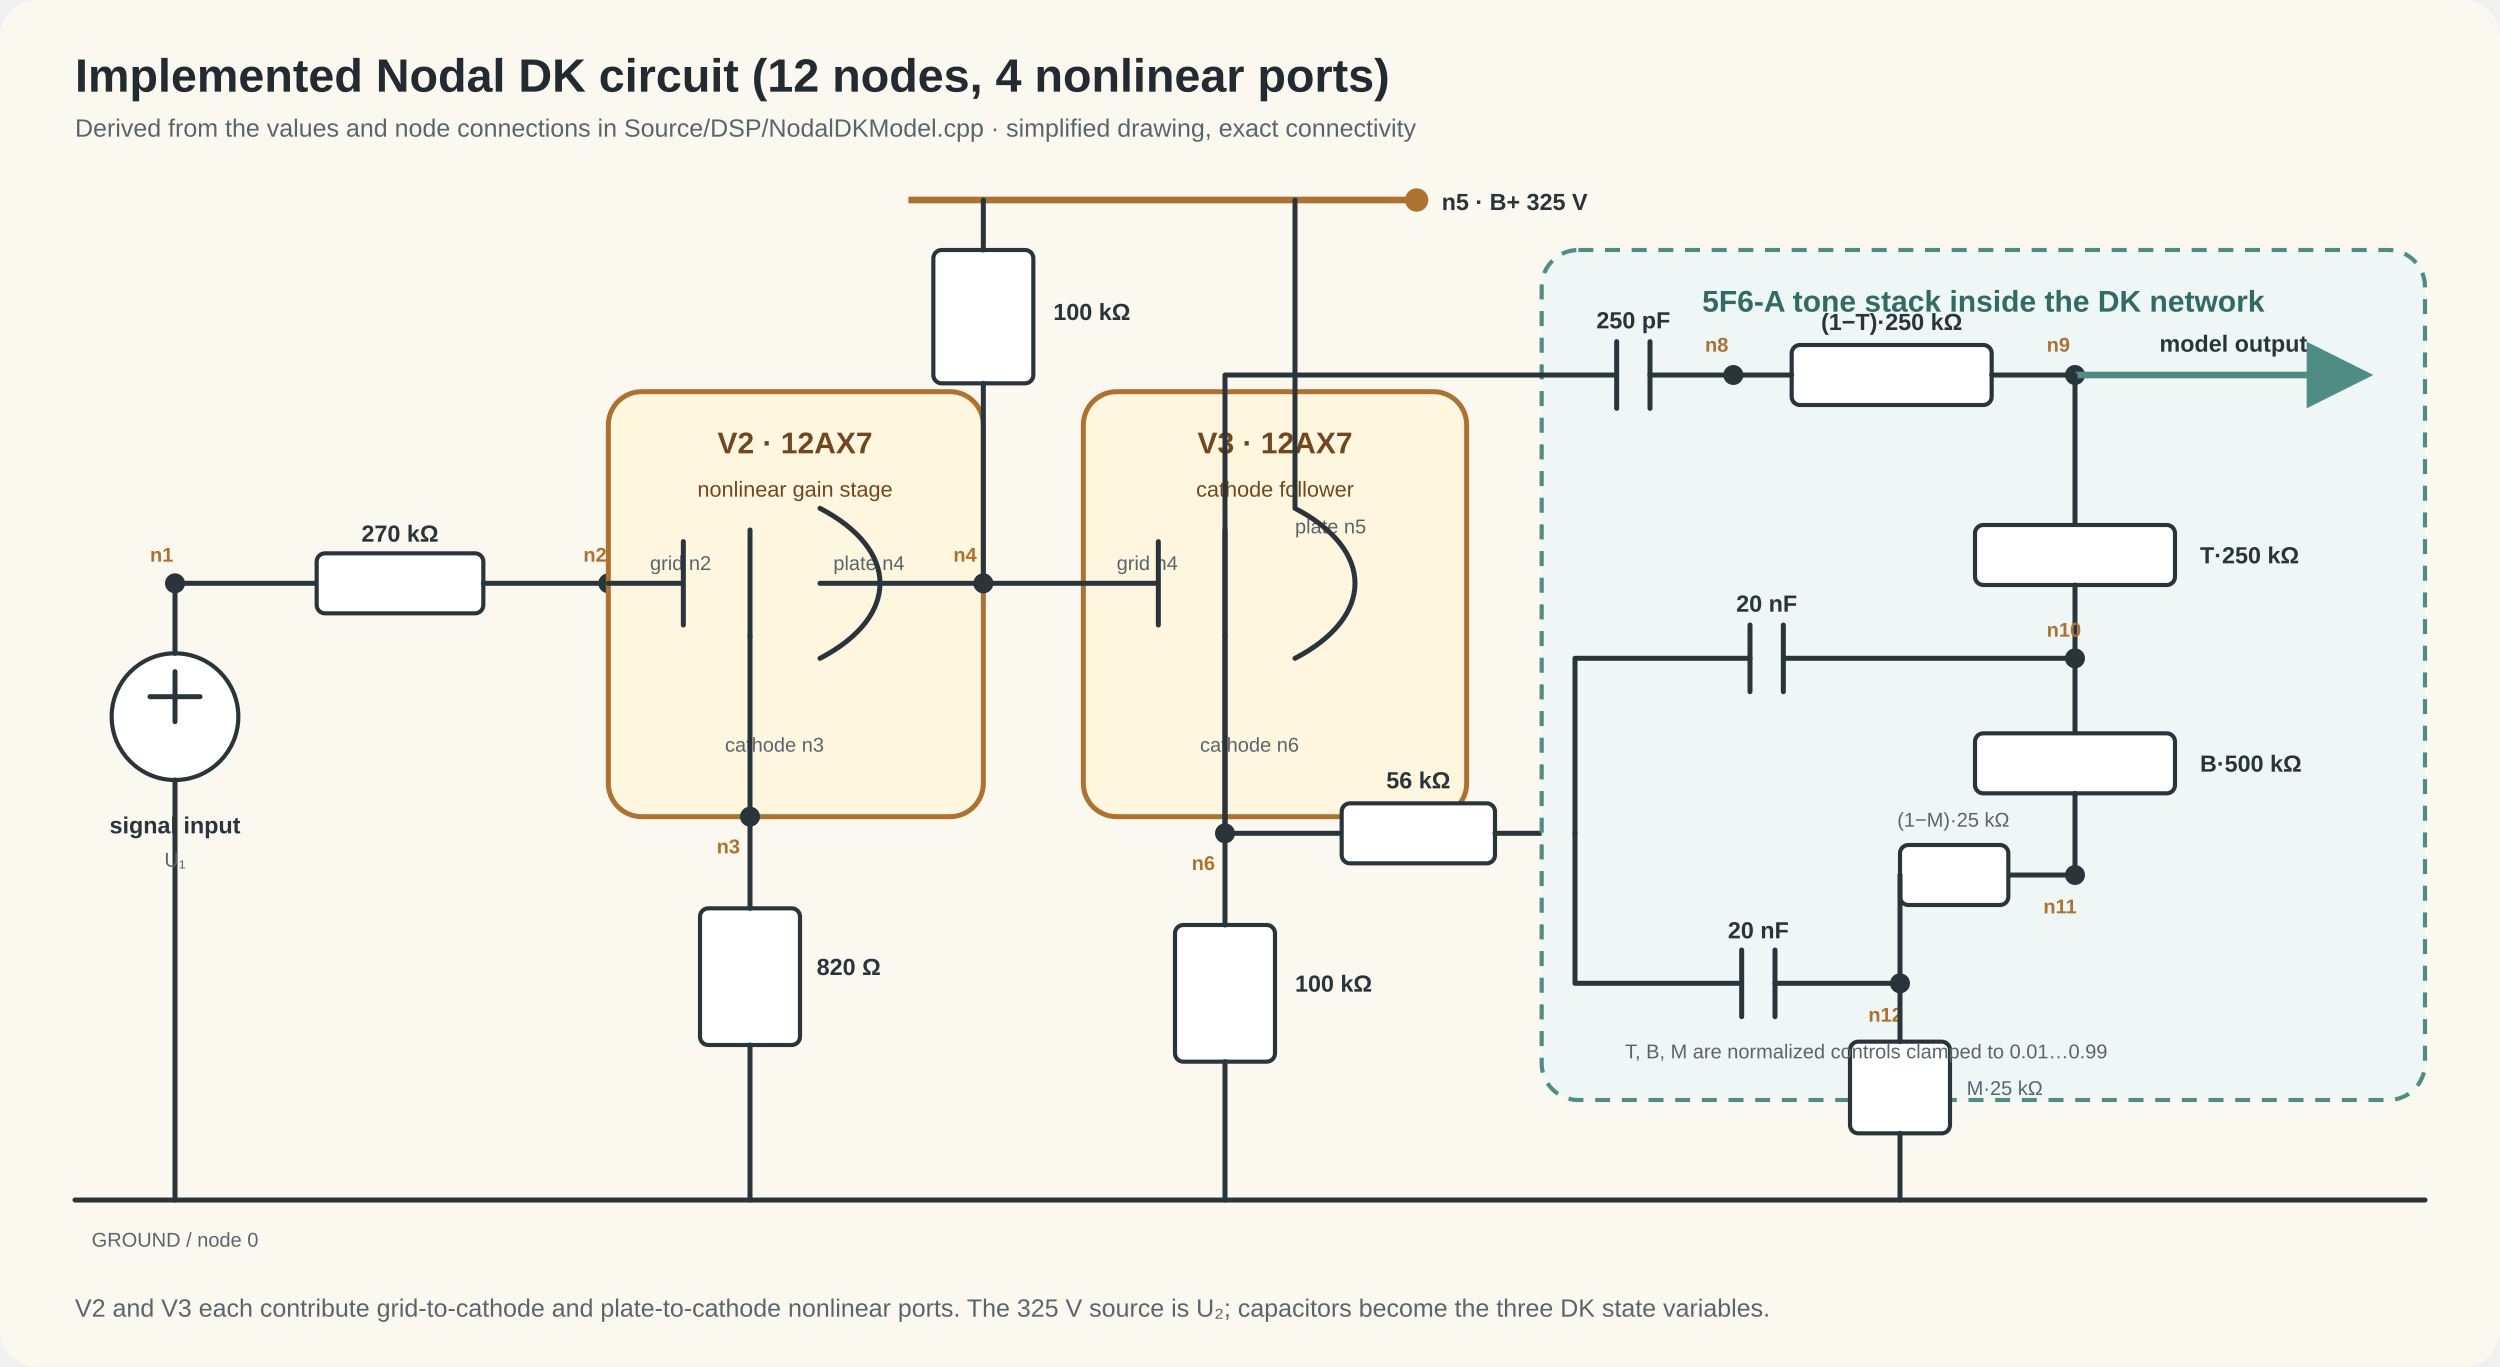
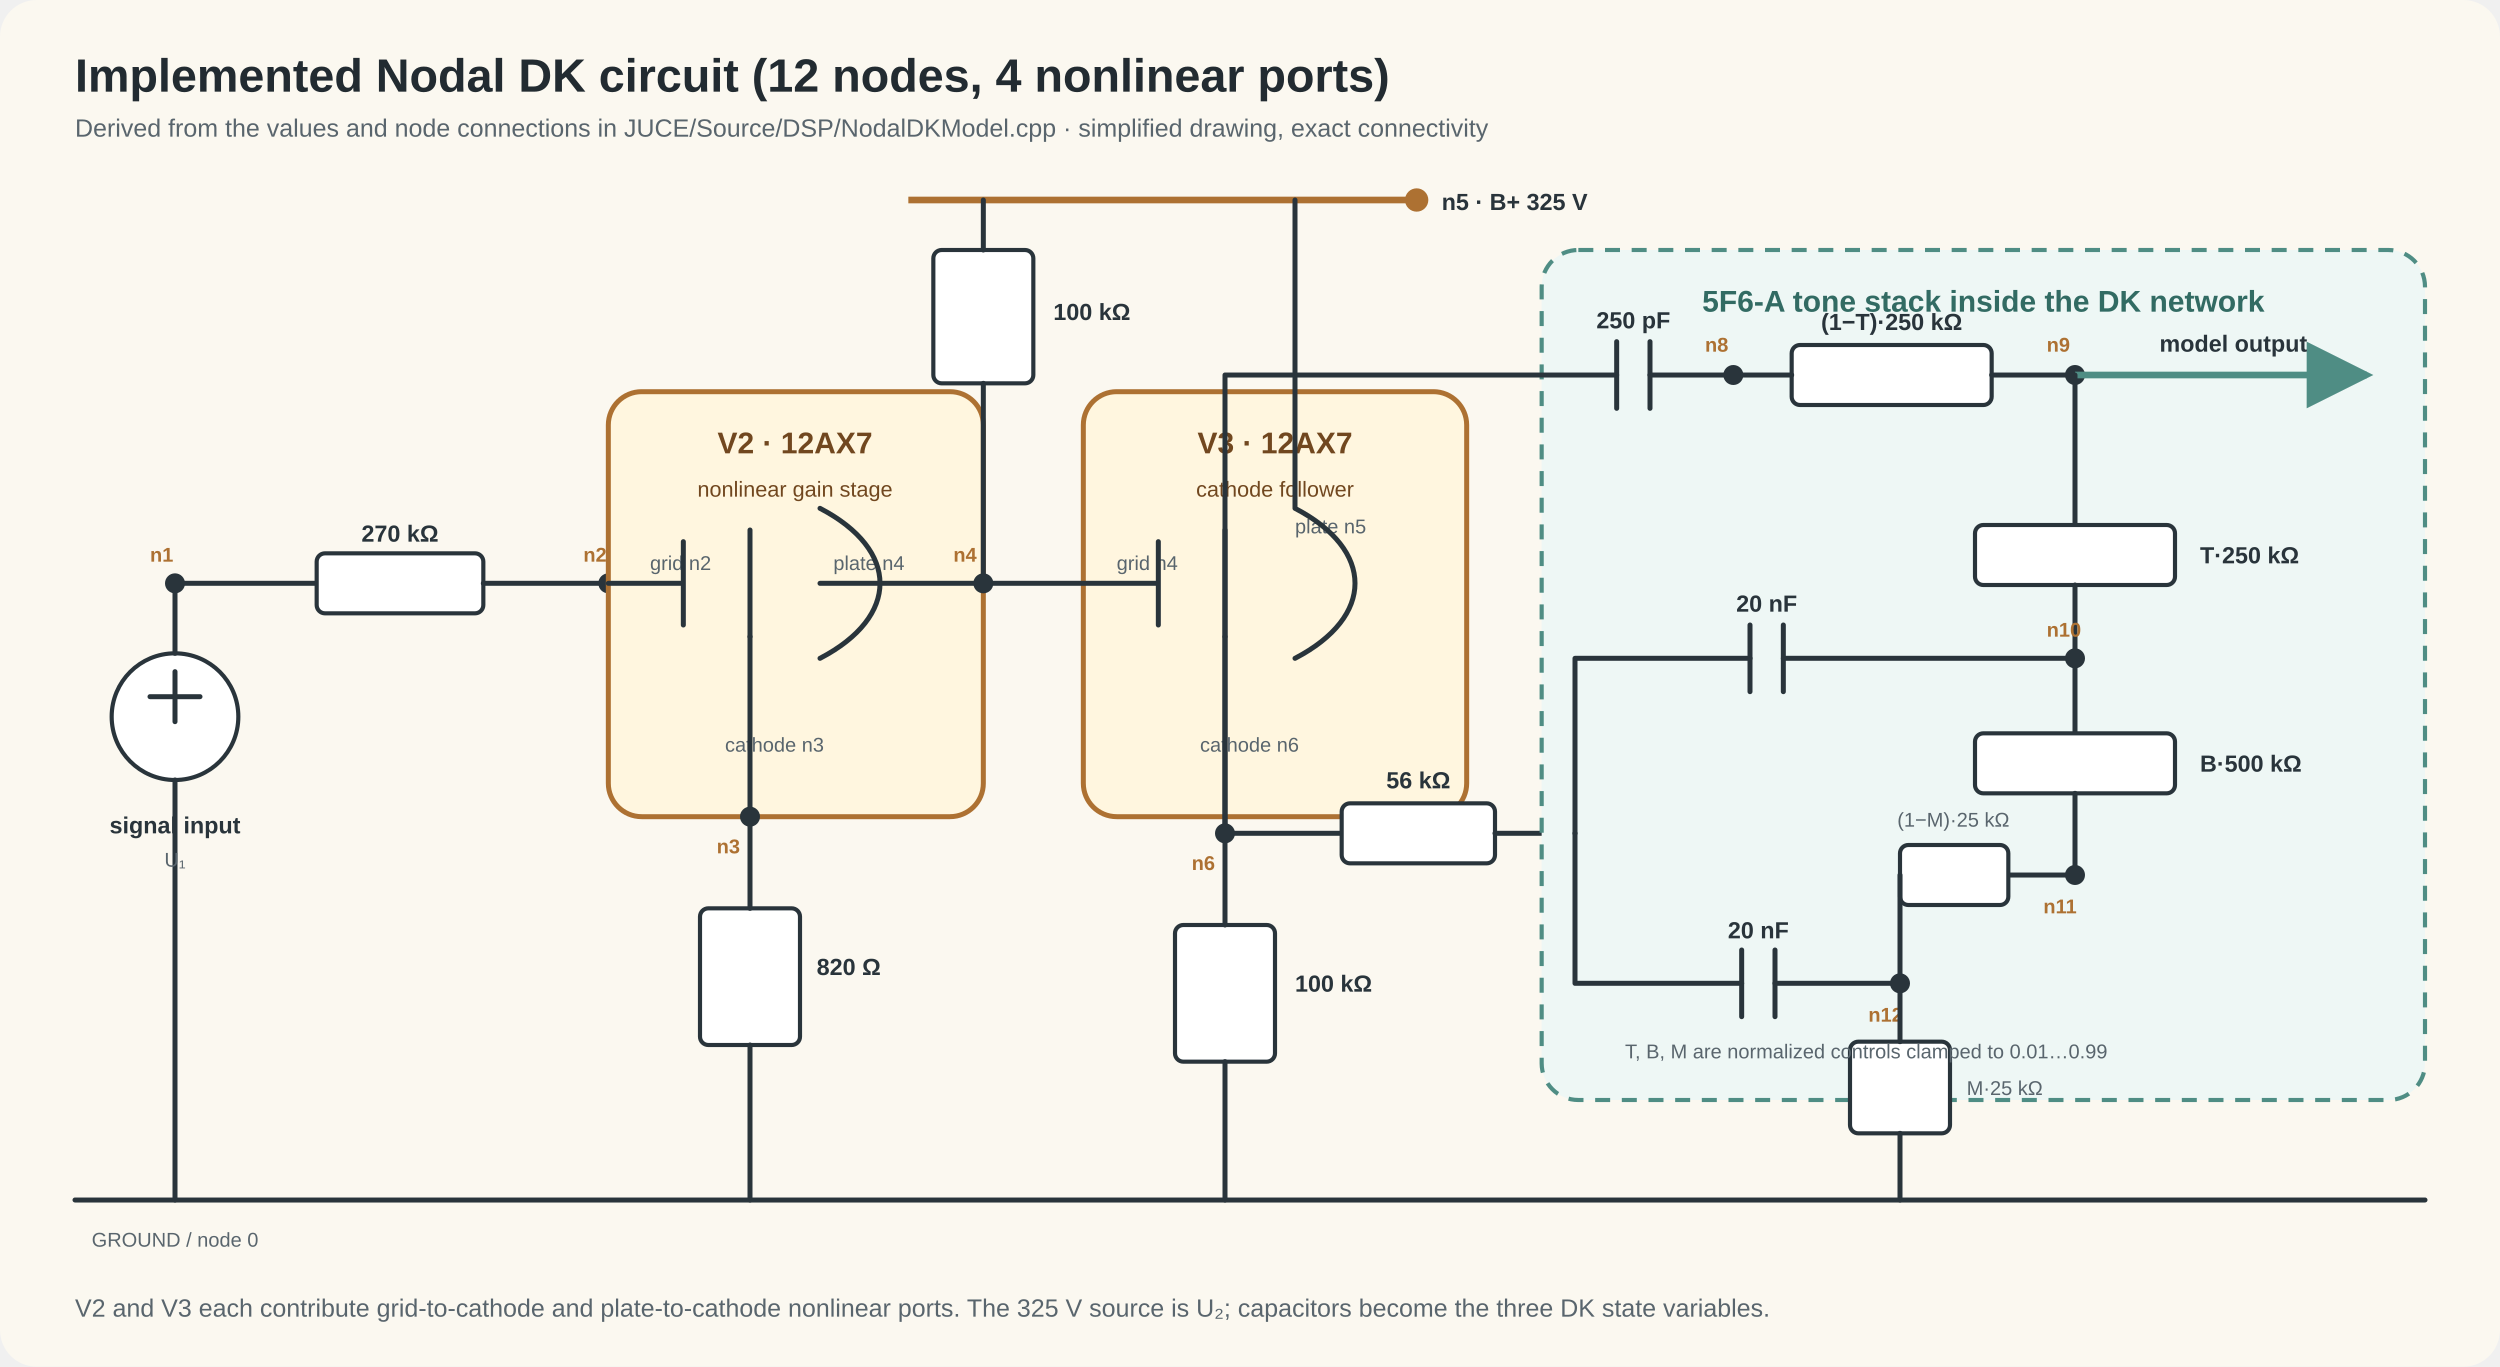
<svg xmlns="http://www.w3.org/2000/svg" width="1500" height="820" viewBox="0 0 1500 820" role="img" aria-labelledby="title desc">
  <defs>
    <style>
      .bg{fill:#fbf8f0}.wire{stroke:#29343b;stroke-width:3;fill:none;stroke-linecap:round;stroke-linejoin:round}
      .rail{stroke:#ad7132;stroke-width:4}.comp{fill:#fff;stroke:#29343b;stroke-width:2.5}.tube{fill:#fff6df;stroke:#ad7132;stroke-width:3}
      .tone{fill:#eef7f5;stroke:#4f8d84;stroke-width:2.5;stroke-dasharray:9 7}.node{fill:#29343b}.supply{fill:#ad7132}
      .title{font:700 28px 'Segoe UI',Arial,sans-serif;fill:#222b31}.sub{font:400 15px 'Segoe UI',Arial,sans-serif;fill:#59656d}
      .label{font:600 14px 'Segoe UI',Arial,sans-serif;fill:#29343b}.small{font:400 12px 'Segoe UI',Arial,sans-serif;fill:#59656d}
      .nodeText{font:700 12px 'Segoe UI',Arial,sans-serif;fill:#ad7132}.tubeTitle{font:700 18px 'Segoe UI',Arial,sans-serif;fill:#71471f}
      .tubeText{font:400 13px 'Segoe UI',Arial,sans-serif;fill:#71471f}.toneTitle{font:700 18px 'Segoe UI',Arial,sans-serif;fill:#326b63}
    </style>
    <marker id="outArrow" markerWidth="10" markerHeight="10" refX="9" refY="5" orient="auto">
      <path d="M0 0L10 5L0 10Z" fill="#4f8d84" />
    </marker>
  </defs>
  <rect width="1500" height="820" rx="22" class="bg" />
  <text x="45" y="55" class="title">Implemented Nodal DK circuit (12 nodes, 4 nonlinear ports)</text>
-   <text x="45" y="82" class="sub">Derived from the values and node connections in Source/DSP/NodalDKModel.cpp · simplified drawing, exact connectivity</text>
+   <text x="45" y="82" class="sub">Derived from the values and node connections in JUCE/Source/DSP/NodalDKModel.cpp · simplified drawing, exact connectivity</text>
  <path d="M45 720H1455" class="wire" />
  <g class="small">
    <text x="55" y="748">GROUND / node 0</text>
  </g>
  <circle cx="105" cy="430" r="38" class="comp" />
  <path d="M105 392V350M105 468V720M90 418H120M105 403V433" class="wire" />
  <text x="105" y="500" text-anchor="middle" class="label">signal input</text>
  <text x="105" y="520" text-anchor="middle" class="small">U₁</text>
  <path d="M105 350H190" class="wire" />
  <rect x="190" y="332" width="100" height="36" rx="5" class="comp" />
  <text x="240" y="325" text-anchor="middle" class="label">270 kΩ</text>
  <path d="M290 350H365" class="wire" />
  <circle cx="105" cy="350" r="6" class="node" />
  <text x="90" y="337" class="nodeText">n1</text>
  <circle cx="365" cy="350" r="6" class="node" />
  <text x="350" y="337" class="nodeText">n2</text>
  <rect x="365" y="235" width="225" height="255" rx="20" class="tube" />
  <text x="477" y="272" text-anchor="middle" class="tubeTitle">V2 · 12AX7</text>
  <text x="477" y="298" text-anchor="middle" class="tubeText">nonlinear gain stage</text>
  <text x="390" y="342" class="small">grid n2</text>
  <text x="500" y="342" class="small">plate n4</text>
  <text x="435" y="451" class="small">cathode n3</text>
  <path d="M365 350H410M410 325V375M450 318V382M492 305C540 330 540 370 492 395M492 350H590" class="wire" />
  <path d="M450 382V490" class="wire" />
  <circle cx="450" cy="490" r="6" class="node" />
  <text x="430" y="512" class="nodeText">n3</text>
  <rect x="420" y="545" width="60" height="82" rx="5" class="comp" />
  <text x="490" y="585" class="label">820 Ω</text>
  <path d="M450 490V545M450 627V720" class="wire" />
  <circle cx="590" cy="350" r="6" class="node" />
  <text x="572" y="337" class="nodeText">n4</text>
  <path d="M545 120H850" class="rail" />
  <circle cx="850" cy="120" r="7" class="supply" />
  <text x="865" y="126" class="label">n5 · B+ 325 V</text>
  <rect x="560" y="150" width="60" height="80" rx="5" class="comp" />
  <text x="632" y="192" class="label">100 kΩ</text>
  <path d="M590 120V150M590 230V350" class="wire" />
  <rect x="650" y="235" width="230" height="255" rx="20" class="tube" />
  <text x="765" y="272" text-anchor="middle" class="tubeTitle">V3 · 12AX7</text>
  <text x="765" y="298" text-anchor="middle" class="tubeText">cathode follower</text>
  <text x="670" y="342" class="small">grid n4</text>
  <text x="777" y="320" class="small">plate n5</text>
  <text x="720" y="451" class="small">cathode n6</text>
  <path d="M590 350H695M695 325V375M735 318V382M777 305C825 330 825 370 777 395M777 305V120" class="wire" />
  <path d="M735 382V500" class="wire" />
  <circle cx="735" cy="500" r="6" class="node" />
  <text x="715" y="522" class="nodeText">n6</text>
  <rect x="705" y="555" width="60" height="82" rx="5" class="comp" />
  <text x="777" y="595" class="label">100 kΩ</text>
  <path d="M735 500V555M735 637V720" class="wire" />
  <path d="M735 500H805" class="wire" />
  <rect x="805" y="482" width="92" height="36" rx="5" class="comp" />
  <text x="851" y="473" text-anchor="middle" class="label">56 kΩ</text>
  <path d="M897 500H945" class="wire" />
  <circle cx="945" cy="500" r="6" class="node" />
  <text x="928" y="522" class="nodeText">n7</text>
  <rect x="925" y="150" width="530" height="510" rx="22" class="tone" />
  <text x="1190" y="187" text-anchor="middle" class="toneTitle">5F6-A tone stack inside the DK network</text>
  <path d="M735 500V225H970" class="wire" />
  <path d="M970 205V245M990 205V245" class="wire" />
  <text x="980" y="197" text-anchor="middle" class="label">250 pF</text>
  <path d="M990 225H1040" class="wire" />
  <circle cx="1040" cy="225" r="6" class="node" />
  <text x="1023" y="211" class="nodeText">n8</text>
  <rect x="1075" y="207" width="120" height="36" rx="5" class="comp" />
  <text x="1135" y="198" text-anchor="middle" class="label">(1−T)·250 kΩ</text>
  <path d="M1040 225H1075M1195 225H1245" class="wire" />
  <circle cx="1245" cy="225" r="6" class="node" />
  <text x="1228" y="211" class="nodeText">n9</text>
  <path d="M1245 225H1420" stroke="#4f8d84" stroke-width="4" fill="none" marker-end="url(#outArrow)" />
  <text x="1340" y="211" text-anchor="middle" class="label">model output</text>
  <path d="M1245 225V315" class="wire" />
  <rect x="1185" y="315" width="120" height="36" rx="5" class="comp" />
  <text x="1320" y="338" class="label">T·250 kΩ</text>
  <path d="M1245 351V395" class="wire" />
  <circle cx="1245" cy="395" r="6" class="node" />
  <text x="1228" y="382" class="nodeText">n10</text>
  <path d="M945 500V395H1050" class="wire" />
  <path d="M1050 375V415M1070 375V415" class="wire" />
  <text x="1060" y="367" text-anchor="middle" class="label">20 nF</text>
  <path d="M1070 395H1245" class="wire" />
  <path d="M1245 395V440" class="wire" />
  <rect x="1185" y="440" width="120" height="36" rx="5" class="comp" />
  <text x="1320" y="463" class="label">B·500 kΩ</text>
  <path d="M1245 476V525" class="wire" />
  <circle cx="1245" cy="525" r="6" class="node" />
  <text x="1226" y="548" class="nodeText">n11</text>
  <path d="M945 500V590H1045" class="wire" />
  <path d="M1045 570V610M1065 570V610" class="wire" />
  <text x="1055" y="563" text-anchor="middle" class="label">20 nF</text>
  <path d="M1065 590H1140" class="wire" />
  <circle cx="1140" cy="590" r="6" class="node" />
  <text x="1121" y="613" class="nodeText">n12</text>
  <path d="M1245 525H1205" class="wire" />
  <rect x="1140" y="507" width="65" height="36" rx="5" class="comp" />
  <text x="1172" y="496" text-anchor="middle" class="small">(1−M)·25 kΩ</text>
  <path d="M1140 525V590" class="wire" />
  <rect x="1110" y="625" width="60" height="55" rx="5" class="comp" />
  <text x="1180" y="657" class="small">M·25 kΩ</text>
  <path d="M1140 590V625M1140 680V720" class="wire" />
  <text x="975" y="635" class="small">T, B, M are normalized controls clamped to 0.01…0.99</text>
  <text x="45" y="790" class="sub">V2 and V3 each contribute grid-to-cathode and plate-to-cathode nonlinear ports. The 325 V source is U₂; capacitors become the three DK state variables.</text>
</svg>
